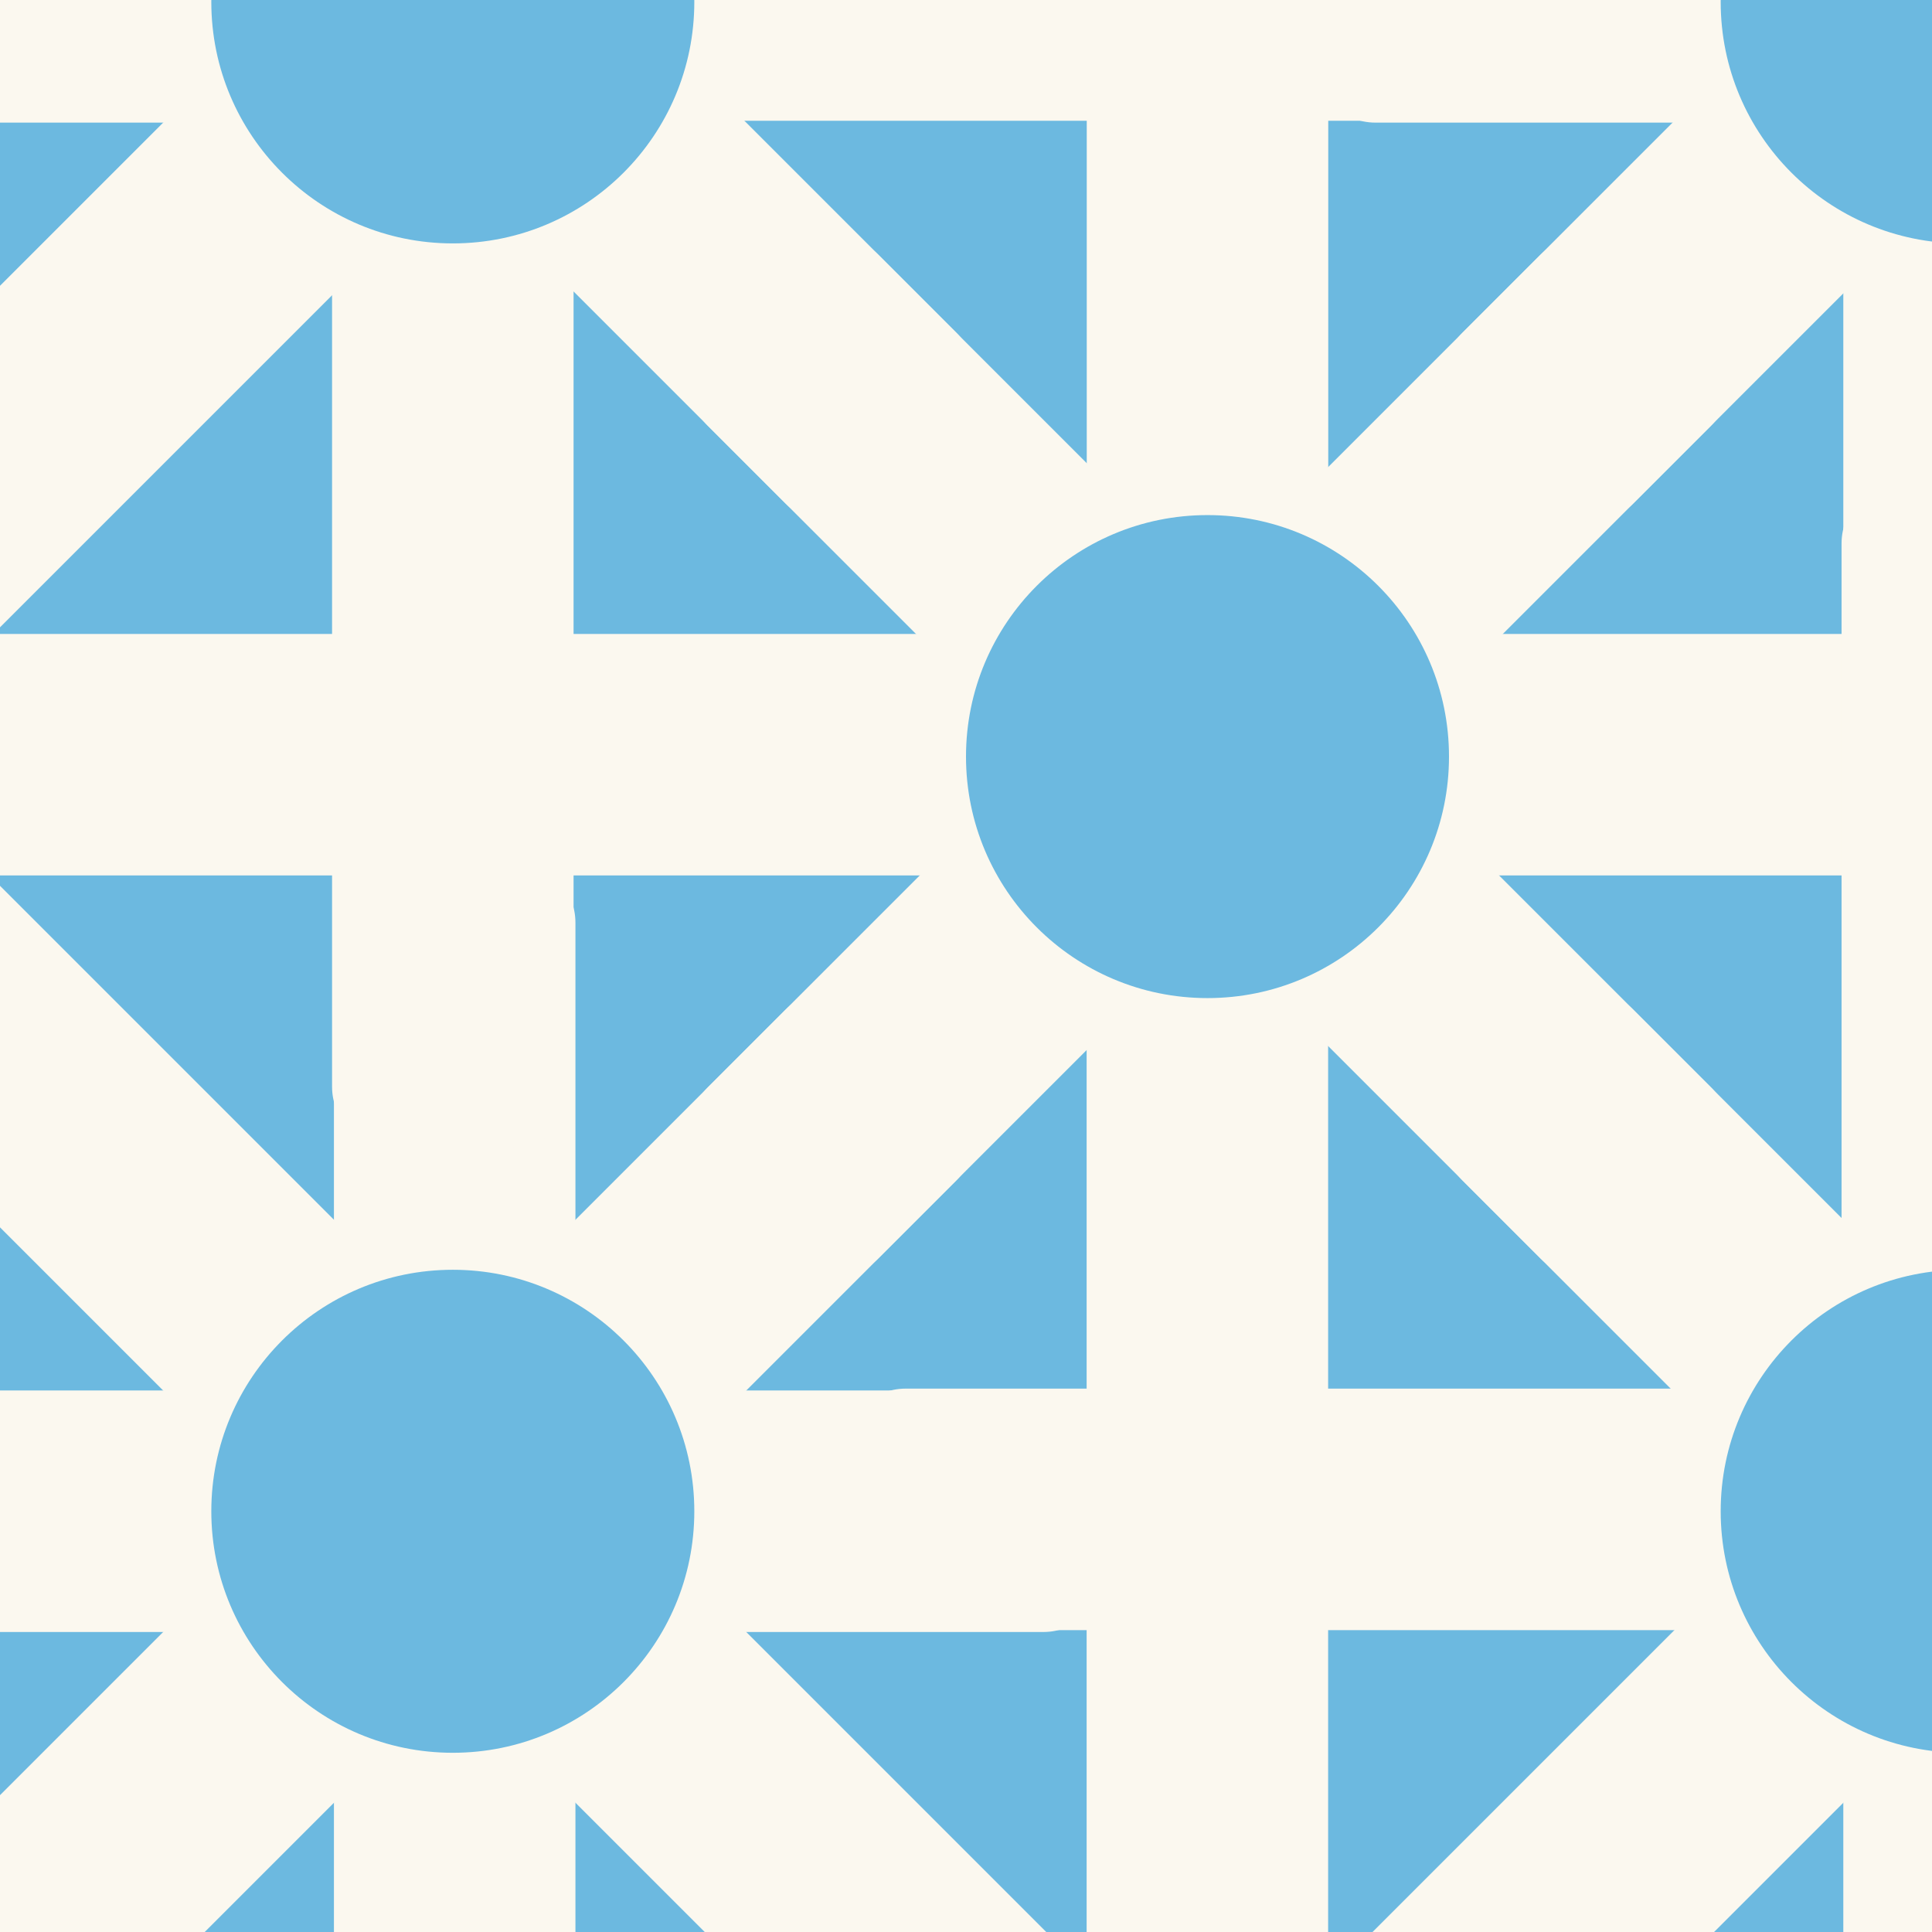
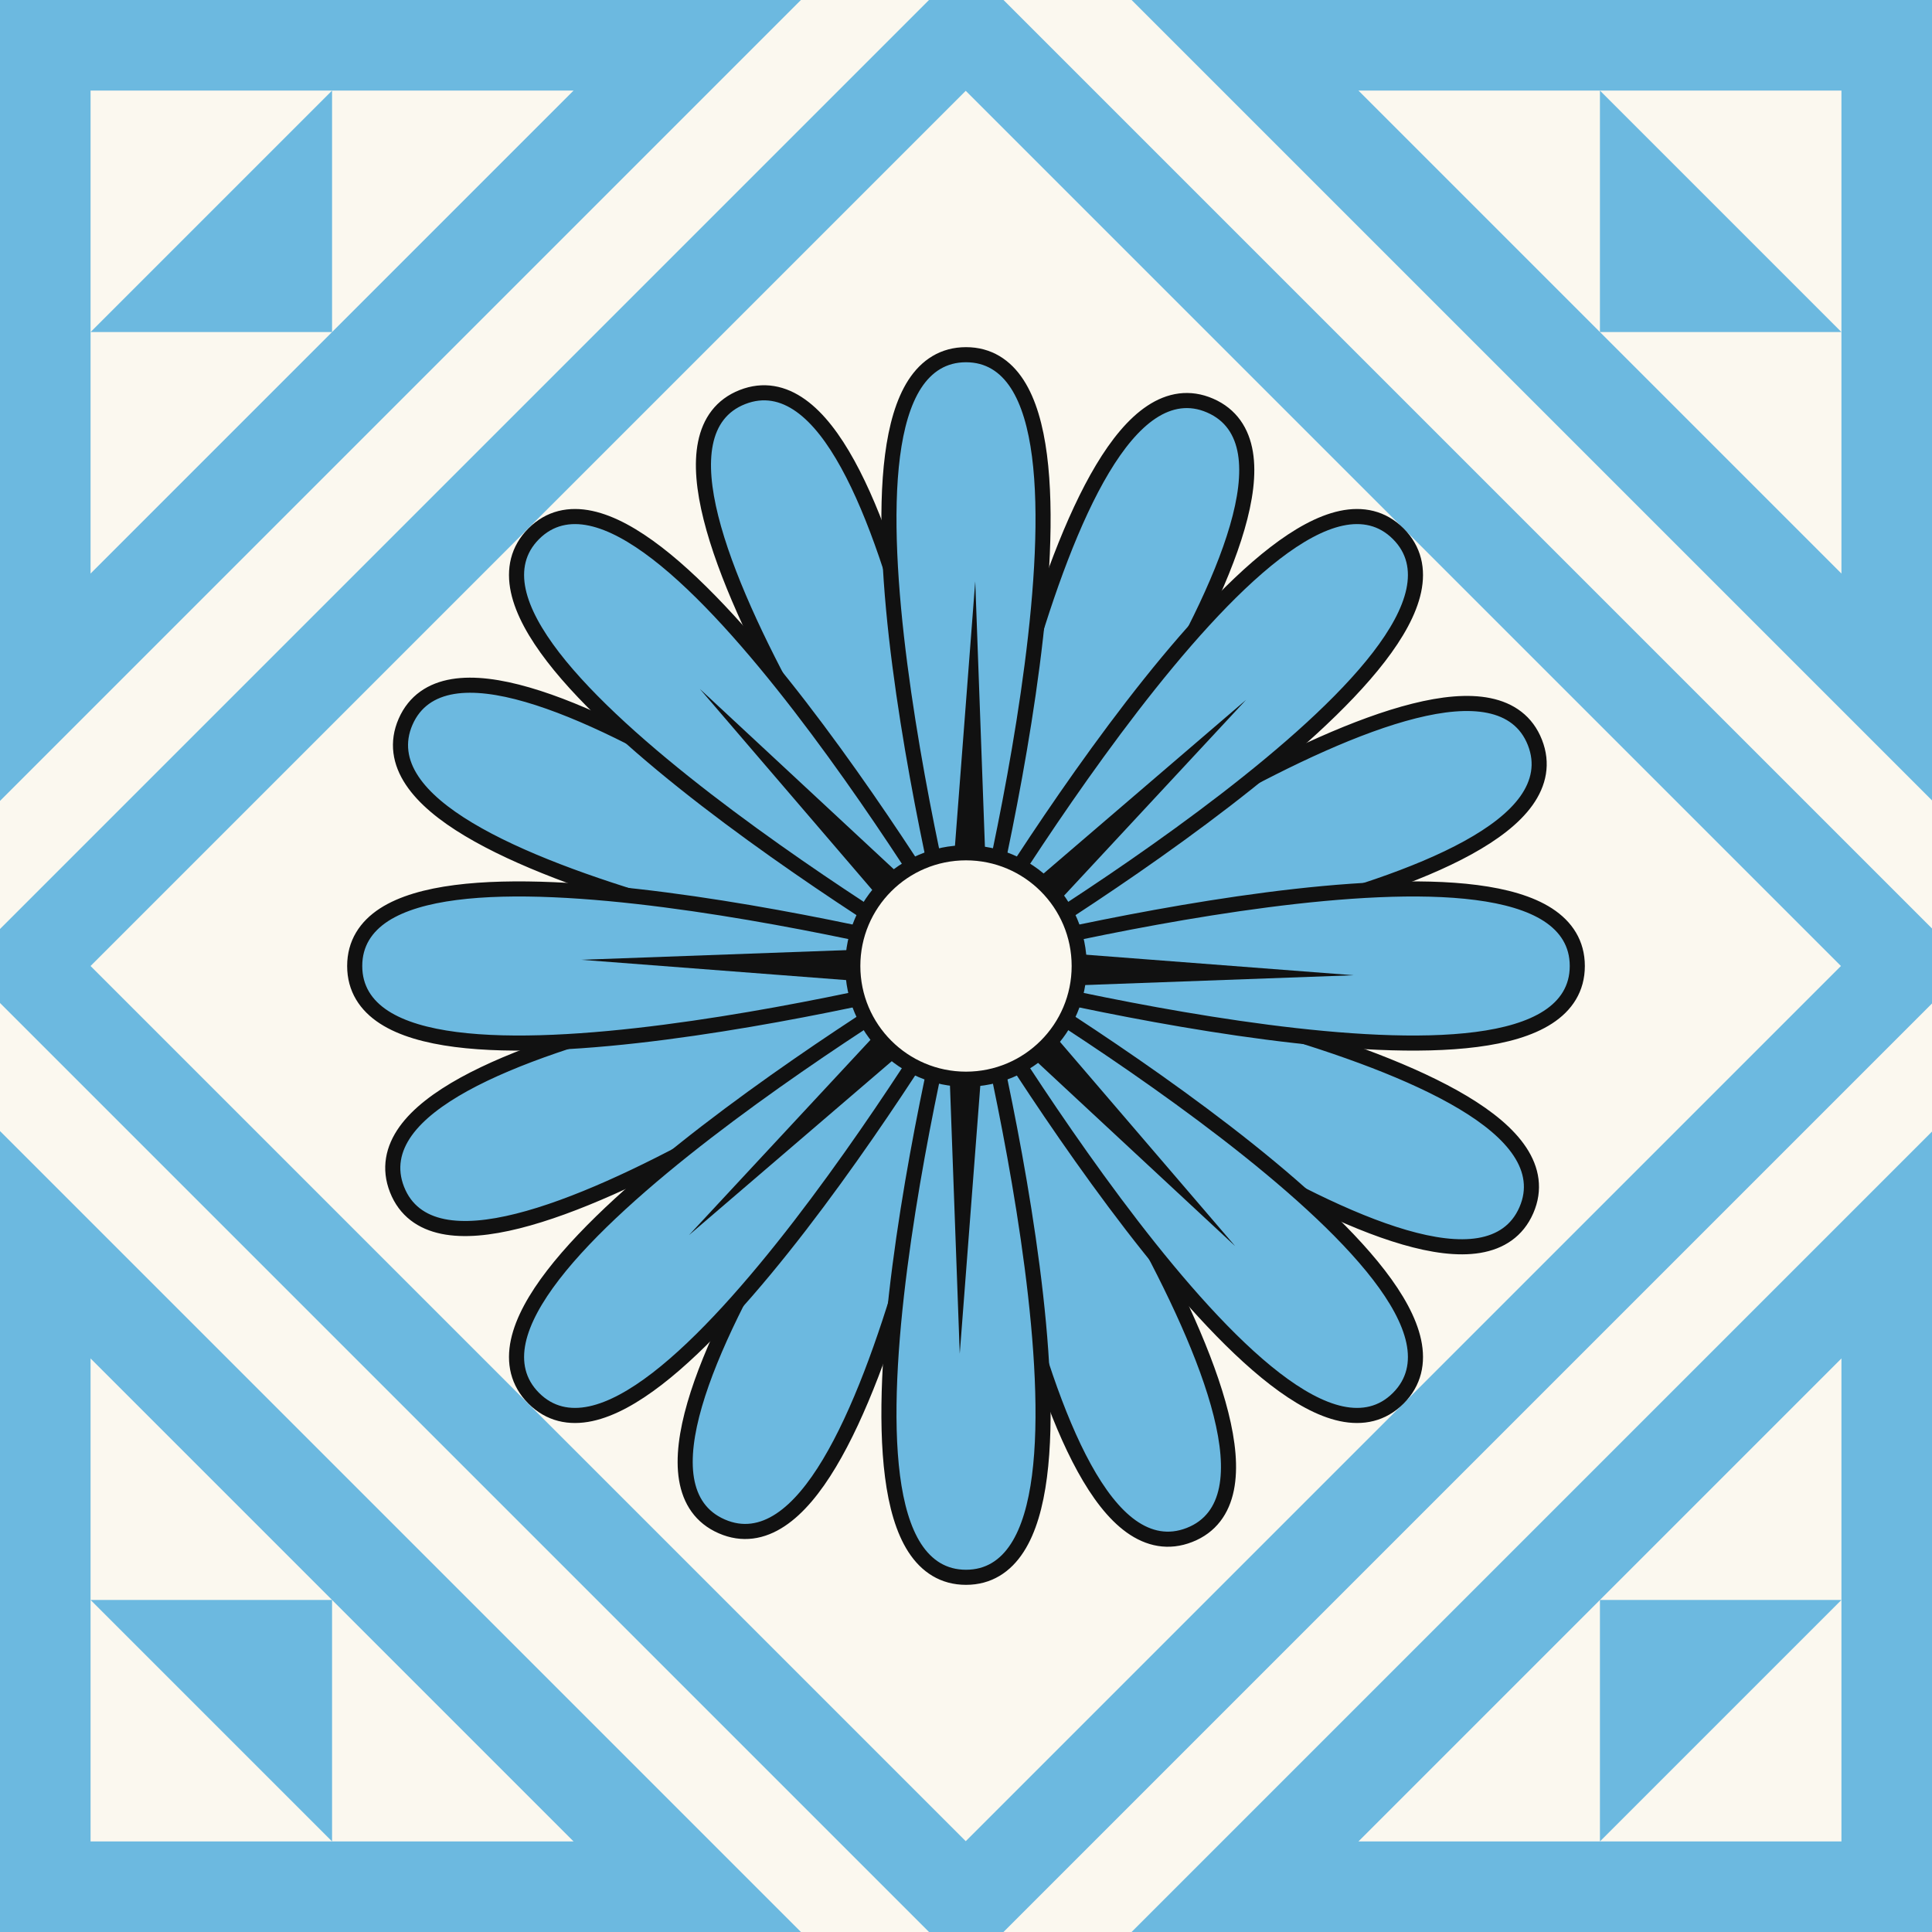
<svg xmlns="http://www.w3.org/2000/svg" width="64" height="64" viewBox="0 0 64 64" fill="none">
-   <g clip-path="url(#clip0_222_3588)">
+   <g clip-path="url(#clip0_379_2504)">
    <rect width="64" height="64" fill="#6CB9E0" />
-     <rect x="36.562" y="46.062" width="8" height="16" rx="2" transform="rotate(90 36.5625 46.0625)" fill="#FBF8EF" />
-     <rect x="9.562" y="46.062" width="8" height="16" rx="2" transform="rotate(90 9.5625 46.0625)" fill="#FBF8EF" />
-     <rect x="11.062" y="28.562" width="8" height="16" rx="2" fill="#FBF8EF" />
-     <rect x="11.062" y="55.562" width="8" height="16" rx="2" fill="#FBF8EF" />
-     <rect x="27.438" y="32.031" width="8" height="16" rx="2" transform="rotate(45 27.4375 32.0312)" fill="#FBF8EF" />
-     <rect x="8.344" y="51.123" width="8" height="16" rx="2" transform="rotate(45 8.34375 51.1231)" fill="#FBF8EF" />
-     <rect x="-8.375" y="32.282" width="8" height="23.645" rx="2" transform="rotate(-45 -8.375 32.282)" fill="#FBF8EF" />
-     <rect x="16.125" y="56.78" width="8" height="33.581" rx="2" transform="rotate(-45 16.125 56.7799)" fill="#FBF8EF" />
-     <rect x="7" y="42.063" width="16" height="16" rx="8" fill="#6CB9E0" />
-     <rect x="75" y="21" width="8" height="29" rx="2" transform="rotate(90 75 21)" fill="#FBF8EF" />
-     <rect x="35" y="21" width="8" height="37" rx="2" transform="rotate(90 35 21)" fill="#FBF8EF" />
-     <rect x="36" y="-6" width="8" height="26" rx="2" fill="#FBF8EF" />
-     <rect x="35.996" y="31" width="8" height="35" rx="2" fill="#FBF8EF" />
-     <rect x="52.438" y="7.031" width="8" height="16" rx="2" transform="rotate(45 52.4375 7.0312)" fill="#FBF8EF" />
-     <rect x="33.344" y="26.123" width="8" height="16" rx="2" transform="rotate(45 33.3438 26.1231)" fill="#FBF8EF" />
-     <rect x="22.031" y="12.688" width="8" height="16" rx="2" transform="rotate(-45 22.0312 12.6881)" fill="#FBF8EF" />
-     <rect x="41.125" y="31.78" width="8" height="16" rx="2" transform="rotate(-45 41.125 31.78)" fill="#FBF8EF" />
-     <rect x="32" y="17.063" width="16" height="16" rx="8" fill="#6CB9E0" />
-     <rect x="51.004" y="-4" width="8" height="30" rx="2" transform="rotate(90 51.0039 -4)" fill="#FBF8EF" />
-     <rect x="9.566" y="-3.938" width="8" height="16" rx="2" transform="rotate(90 9.56641 -3.93753)" fill="#FBF8EF" />
-     <rect x="11" y="6" width="8" height="32" rx="2" fill="#FBF8EF" />
-     <rect x="8.344" y="1.123" width="8" height="24.519" rx="2" transform="rotate(45 8.34375 1.12311)" fill="#FBF8EF" />
-     <rect x="16.125" y="6.78" width="8" height="16" rx="2" transform="rotate(-45 16.125 6.77995)" fill="#FBF8EF" />
-     <rect x="7" y="-7.937" width="16" height="16" rx="8" fill="#6CB9E0" />
-     <rect x="60" y="46" width="8" height="32" rx="2" transform="rotate(90 60 46)" fill="#FBF8EF" />
-     <rect x="61.004" y="16" width="8" height="29" rx="2" fill="#FBF8EF" />
-     <rect x="61.062" y="55.562" width="8" height="16" rx="2" fill="#FBF8EF" />
-     <rect x="58.344" y="51.123" width="8" height="32.988" rx="2" transform="rotate(45 58.3438 51.1231)" fill="#FBF8EF" />
-     <rect x="47.031" y="37.688" width="8" height="16" rx="2" transform="rotate(-45 47.0312 37.6881)" fill="#FBF8EF" />
-     <rect x="57" y="42.063" width="16" height="16" rx="8" fill="#6CB9E0" />
-     <rect x="59.562" y="-3.938" width="8" height="16" rx="2" transform="rotate(90 59.5625 -3.93753)" fill="#FBF8EF" />
-     <rect x="61.062" y="5.562" width="8" height="16" rx="2" fill="#FBF8EF" />
-     <rect x="58.344" y="1.123" width="8" height="16" rx="2" transform="rotate(45 58.3438 1.12311)" fill="#FBF8EF" />
-     <rect x="57" y="-7.937" width="16" height="16" rx="8" fill="#6CB9E0" />
+     <rect x="-3.347" y="32" width="50" height="50" transform="rotate(-45 -3.34743 32)" fill="#6CB9E0" />
+     <rect x="-3.347" y="32" width="50" height="50" transform="rotate(-45 -3.34743 32)" stroke="#FBF8EF" stroke-width="3" />
+     <rect width="41" height="41" transform="translate(3 32) rotate(-45)" fill="#FBF8EF" />
+     <path d="M29.971 29.496C30.307 30.003 30.614 30.453 30.875 30.833C30.505 30.558 30.066 30.235 29.572 29.881C28.012 28.758 25.908 27.309 23.737 26.009C21.571 24.711 19.321 23.549 17.473 23.014C16.55 22.746 15.703 22.627 15.006 22.742C14.294 22.86 13.734 23.225 13.435 23.909C13.137 24.593 13.251 25.253 13.65 25.854C14.04 26.443 14.704 26.983 15.528 27.476C17.178 28.465 19.561 29.323 21.986 30.026C24.417 30.731 26.91 31.286 28.795 31.665C29.391 31.784 29.926 31.887 30.38 31.97C29.923 32.037 29.384 32.12 28.785 32.218C26.887 32.527 24.375 32.991 21.921 33.606C19.471 34.22 17.059 34.99 15.373 35.917C14.532 36.381 13.848 36.895 13.437 37.469C13.017 38.056 12.879 38.711 13.152 39.405C13.425 40.1 13.971 40.486 14.678 40.629C15.37 40.77 16.222 40.682 17.153 40.448C19.02 39.98 21.311 38.902 23.523 37.684C25.74 36.464 27.896 35.094 29.496 34.029C30.002 33.693 30.453 33.386 30.833 33.125C30.558 33.495 30.235 33.934 29.88 34.428C28.758 35.988 27.309 38.092 26.008 40.262C24.71 42.429 23.549 44.678 23.013 46.526C22.745 47.449 22.626 48.296 22.741 48.993C22.859 49.705 23.224 50.265 23.908 50.563C24.592 50.862 25.252 50.748 25.853 50.349C26.442 49.959 26.982 49.295 27.475 48.471C28.464 46.821 29.322 44.439 30.025 42.013C30.73 39.583 31.285 37.089 31.664 35.205C31.784 34.609 31.886 34.074 31.97 33.62C32.037 34.077 32.12 34.615 32.218 35.215C32.527 37.112 32.99 39.624 33.605 42.079C34.219 44.528 34.989 46.94 35.917 48.626C36.38 49.467 36.894 50.151 37.468 50.562C38.055 50.982 38.71 51.12 39.404 50.847C40.099 50.575 40.485 50.028 40.628 49.321C40.769 48.629 40.681 47.777 40.447 46.846C39.98 44.98 38.902 42.689 37.684 40.476C36.464 38.259 35.093 36.104 34.029 34.504C33.692 33.998 33.386 33.547 33.125 33.167C33.495 33.442 33.934 33.764 34.427 34.12C35.987 35.242 38.091 36.691 40.262 37.991C42.428 39.289 44.678 40.45 46.526 40.986C47.448 41.254 48.295 41.373 48.992 41.258C49.704 41.14 50.264 40.775 50.562 40.091C50.861 39.407 50.747 38.747 50.348 38.146C49.958 37.557 49.294 37.017 48.471 36.524C46.82 35.535 44.438 34.677 42.013 33.974C39.582 33.269 37.089 32.714 35.205 32.336C34.609 32.216 34.074 32.114 33.62 32.03C34.077 31.963 34.615 31.88 35.215 31.782C37.112 31.473 39.624 31.009 42.078 30.394C44.528 29.78 46.94 29.01 48.625 28.082C49.466 27.619 50.15 27.105 50.561 26.531C50.981 25.944 51.119 25.289 50.846 24.595C50.573 23.9 50.026 23.514 49.319 23.371C48.627 23.23 47.776 23.318 46.845 23.552C44.979 24.02 42.688 25.098 40.476 26.316C38.259 27.536 36.104 28.906 34.503 29.971C33.997 30.308 33.547 30.614 33.167 30.875C33.442 30.505 33.764 30.066 34.119 29.572C35.242 28.012 36.69 25.908 37.991 23.738C39.289 21.571 40.45 19.322 40.985 17.474C41.253 16.551 41.372 15.704 41.257 15.007C41.139 14.295 40.774 13.735 40.09 13.437C39.406 13.138 38.746 13.252 38.145 13.651C37.556 14.041 37.017 14.705 36.523 15.529C35.534 17.179 34.677 19.561 33.974 21.987C33.269 24.417 32.714 26.911 32.335 28.795C32.216 29.391 32.113 29.926 32.03 30.38C31.962 29.923 31.88 29.385 31.782 28.785C31.472 26.888 31.009 24.376 30.393 21.921C29.779 19.472 29.01 17.06 28.081 15.374C27.619 14.533 27.104 13.849 26.529 13.438C25.943 13.018 25.288 12.88 24.594 13.153C23.899 13.426 23.513 13.972 23.37 14.68C23.229 15.372 23.317 16.223 23.551 17.154C24.019 19.021 25.097 21.311 26.315 23.524C27.535 25.741 28.906 27.896 29.971 29.496Z" fill="#6CB9E0" stroke="#111111" stroke-width="0.5" />
+     <path d="M31.027 28.928C31.155 29.522 31.275 30.053 31.38 30.503C31.136 30.111 30.845 29.65 30.516 29.14C29.474 27.524 28.046 25.407 26.501 23.402C24.959 21.402 23.29 19.498 21.766 18.324C21.005 17.738 20.26 17.317 19.57 17.169C18.864 17.018 18.209 17.153 17.681 17.681C17.153 18.209 17.018 18.864 17.169 19.57C17.317 20.26 17.738 21.005 18.324 21.766C19.498 23.29 21.402 24.959 23.402 26.501C25.407 28.046 27.524 29.474 29.14 30.516C29.65 30.845 30.111 31.136 30.503 31.38C30.053 31.275 29.522 31.155 28.928 31.027C27.049 30.621 24.542 30.134 22.032 29.809C19.528 29.485 17.001 29.319 15.093 29.566C14.141 29.689 13.316 29.919 12.723 30.302C12.118 30.695 11.75 31.254 11.75 32C11.75 32.746 12.118 33.305 12.723 33.697C13.316 34.081 14.141 34.311 15.093 34.434C17.001 34.681 19.528 34.516 22.032 34.191C24.542 33.866 27.049 33.379 28.928 32.973C29.522 32.845 30.053 32.725 30.503 32.62C30.111 32.864 29.65 33.155 29.14 33.484C27.524 34.526 25.407 35.955 23.402 37.499C21.402 39.041 19.498 40.71 18.324 42.234C17.738 42.995 17.317 43.74 17.169 44.43C17.018 45.136 17.153 45.791 17.681 46.319C18.209 46.847 18.864 46.982 19.57 46.831C20.26 46.683 21.005 46.262 21.766 45.676C23.29 44.502 24.959 42.598 26.501 40.598C28.046 38.593 29.474 36.476 30.516 34.86C30.845 34.35 31.136 33.889 31.38 33.497C31.275 33.947 31.155 34.478 31.027 35.072C30.621 36.951 30.134 39.458 29.809 41.968C29.485 44.472 29.319 46.999 29.566 48.907C29.689 49.859 29.919 50.684 30.302 51.276C30.695 51.882 31.254 52.25 32 52.25C32.746 52.25 33.305 51.882 33.697 51.276C34.081 50.684 34.311 49.859 34.434 48.907C34.681 46.999 34.516 44.472 34.191 41.968C33.866 39.458 33.379 36.951 32.973 35.072C32.845 34.478 32.725 33.947 32.62 33.497C32.864 33.889 33.155 34.35 33.484 34.86C34.526 36.476 35.955 38.593 37.499 40.598C39.041 42.598 40.71 44.502 42.234 45.676C42.995 46.262 43.74 46.683 44.43 46.831C45.136 46.982 45.791 46.847 46.319 46.319C46.847 45.791 46.982 45.136 46.831 44.43C46.683 43.74 46.262 42.995 45.676 42.234C44.502 40.71 42.598 39.041 40.598 37.499C38.593 35.955 36.476 34.526 34.86 33.484C34.35 33.155 33.889 32.864 33.497 32.62C33.947 32.725 34.478 32.845 35.072 32.973C36.951 33.379 39.458 33.866 41.968 34.191C44.472 34.516 46.999 34.681 48.907 34.434C49.859 34.311 50.684 34.081 51.276 33.697C51.882 33.305 52.25 32.746 52.25 32C52.25 31.254 51.882 30.695 51.276 30.302C50.684 29.919 49.859 29.689 48.907 29.566C46.999 29.319 44.472 29.485 41.968 29.809C39.458 30.134 36.951 30.621 35.072 31.027C34.478 31.155 33.947 31.275 33.497 31.38C33.889 31.136 34.35 30.845 34.86 30.516C36.476 29.474 38.593 28.046 40.598 26.501C42.598 24.959 44.502 23.29 45.676 21.766C46.262 21.005 46.683 20.26 46.831 19.57C46.982 18.864 46.847 18.209 46.319 17.681C45.791 17.153 45.136 17.018 44.43 17.169C43.74 17.317 42.995 17.738 42.234 18.324C40.71 19.498 39.041 21.402 37.499 23.402C35.955 25.407 34.526 27.524 33.484 29.14C33.155 29.65 32.864 30.111 32.62 30.503C32.725 30.053 32.845 29.522 32.973 28.928C33.379 27.049 33.866 24.542 34.191 22.032C34.516 19.528 34.681 17.001 34.434 15.093C34.311 14.141 34.081 13.316 33.697 12.723C33.305 12.118 32.746 11.75 32 11.75C31.254 11.75 30.695 12.118 30.302 12.723C29.919 13.316 29.689 14.141 29.566 15.093C29.319 17.001 29.485 19.528 29.809 22.032C30.134 24.542 30.621 27.049 31.027 28.928Z" fill="#6CB9E0" stroke="#111111" stroke-width="0.5" />
+     <path d="M32.306 19.256L32.717 30.526L41.277 23.184L33.599 31.444L44.843 32.306L33.573 32.717L40.915 41.278L32.655 33.599L31.793 44.844L31.382 33.574L22.822 40.916L30.5 32.656L19.256 31.794L30.526 31.383L23.184 22.822L31.444 30.501L32.306 19.256Z" fill="#111111" />
+     <rect x="28.25" y="28.25" width="7.5" height="7.5" rx="3.75" fill="#FBF8EF" stroke="#111111" stroke-width="0.5" />
+     <path d="M61 45V61H45L61 45Z" fill="#FBF8EF" />
+     <path d="M45 3H61V19L45 3Z" fill="#FBF8EF" />
+     <path d="M19 3H3V19L19 3Z" fill="#FBF8EF" />
+     <path d="M19 61H3V45L19 61Z" fill="#FBF8EF" />
+     <path d="M3 53H11V61L3 53Z" fill="#6CB9E0" />
+     <path d="M11 3V11H3L11 3Z" fill="#6CB9E0" />
+     <path d="M61 11L53 11V3L61 11Z" fill="#6CB9E0" />
+     <path d="M53 61V53H61L53 61Z" fill="#6CB9E0" />
  </g>
  <defs>
-     <clipPath id="clip0_222_3588">
+     <clipPath id="clip0_379_2504">
      <rect width="64" height="64" fill="white" />
    </clipPath>
  </defs>
</svg>
